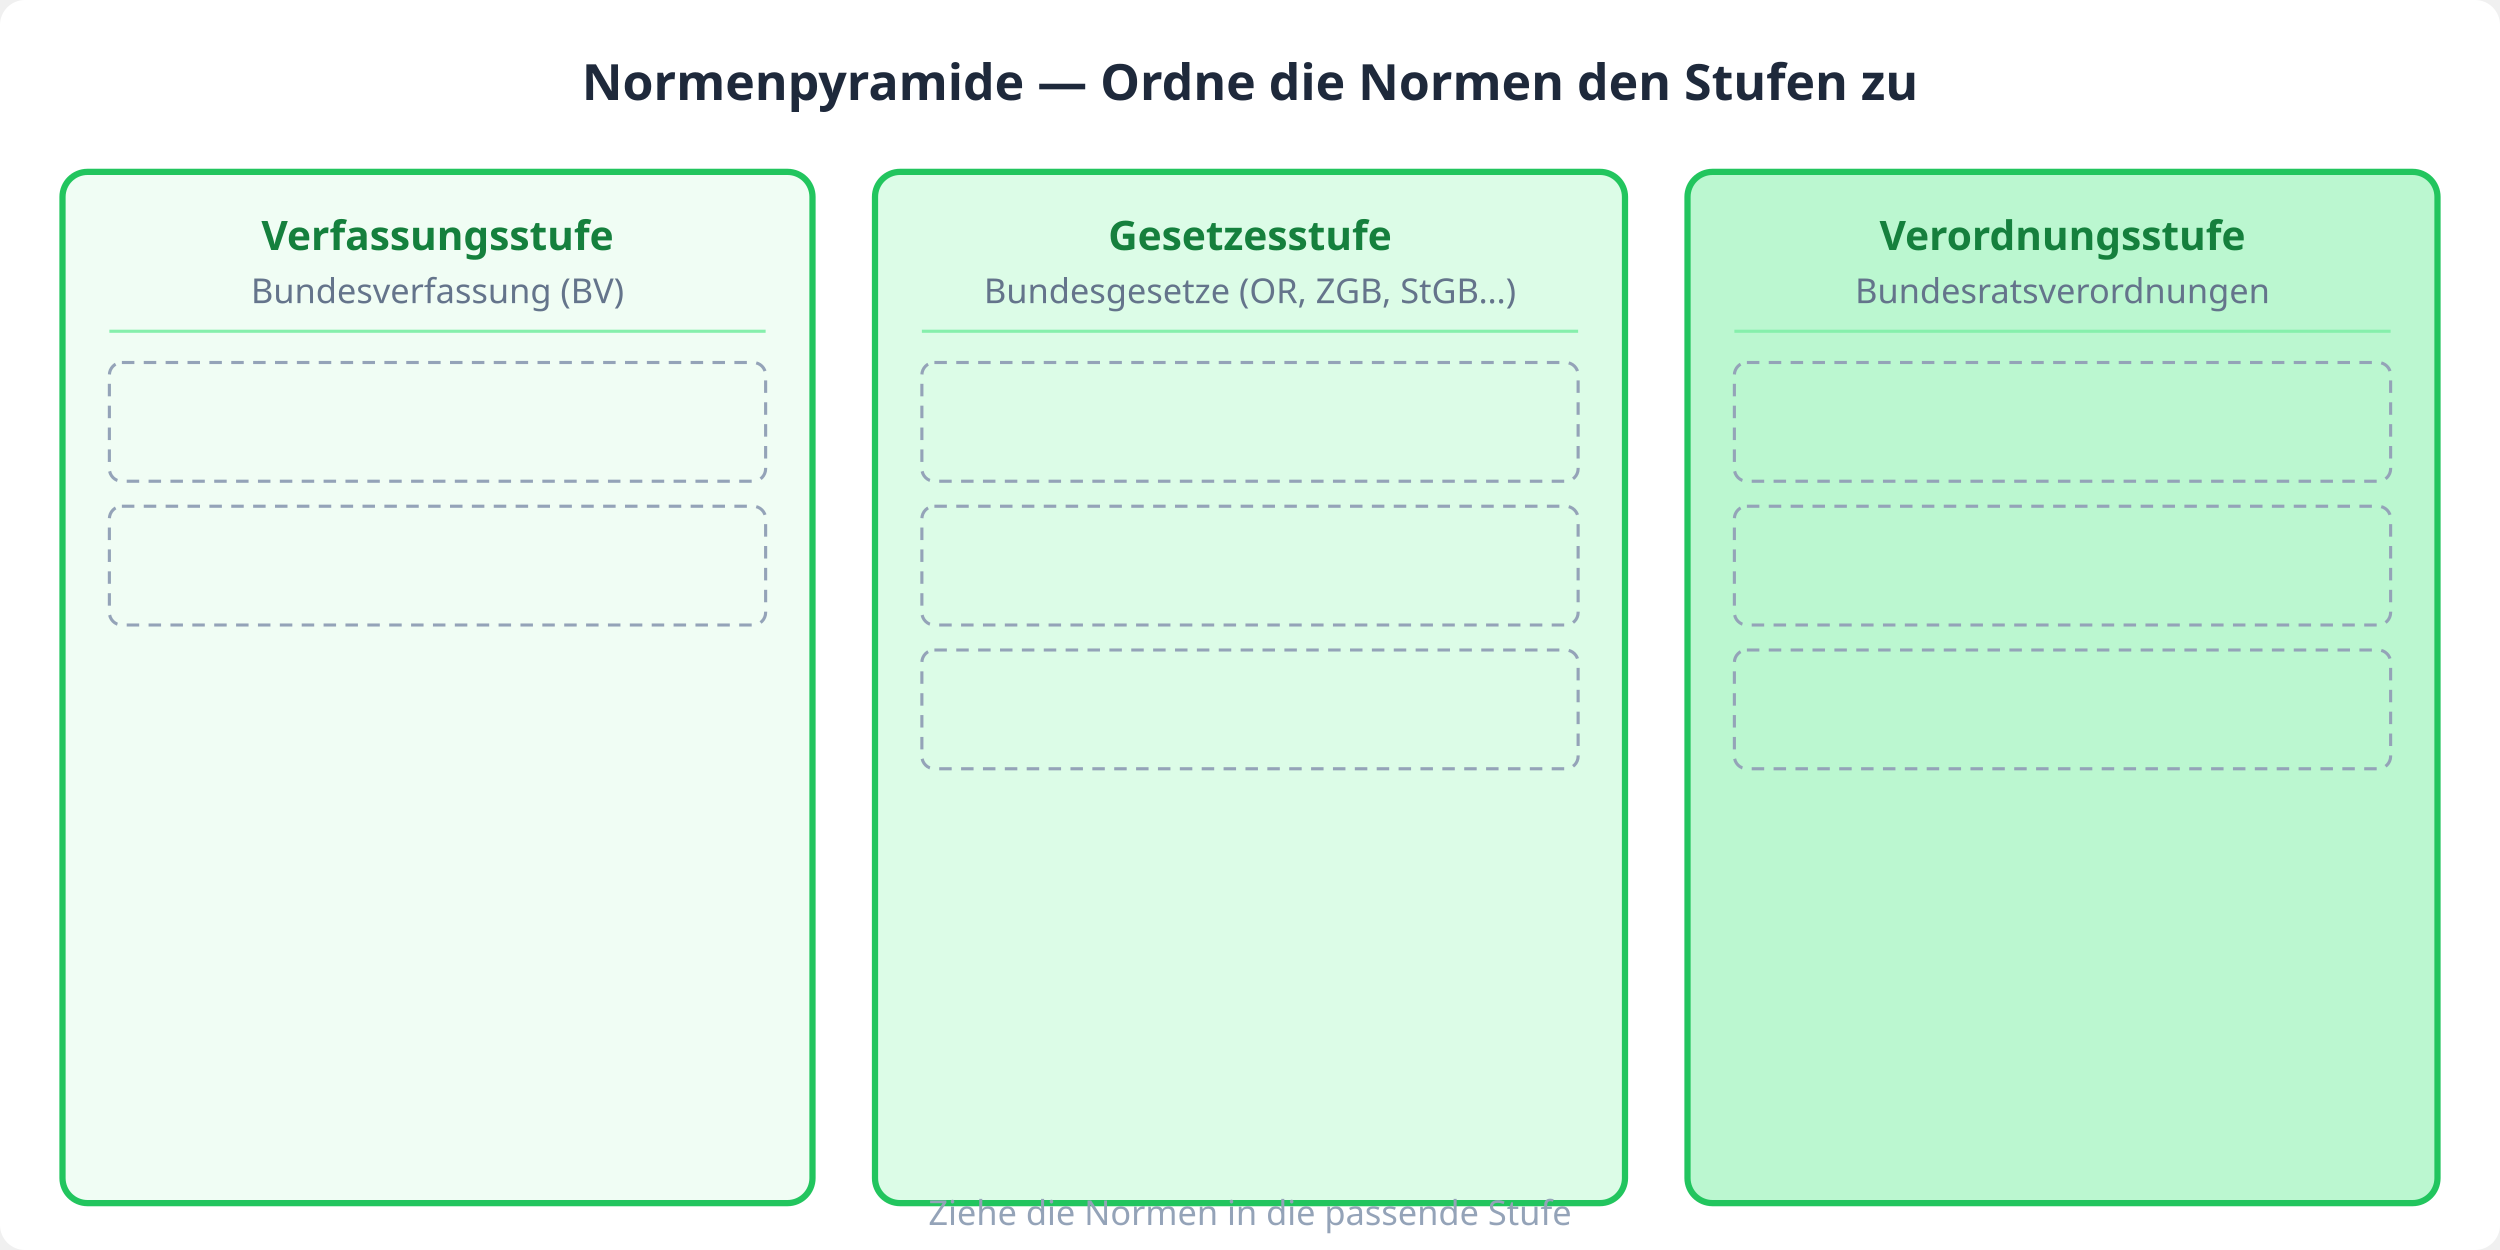
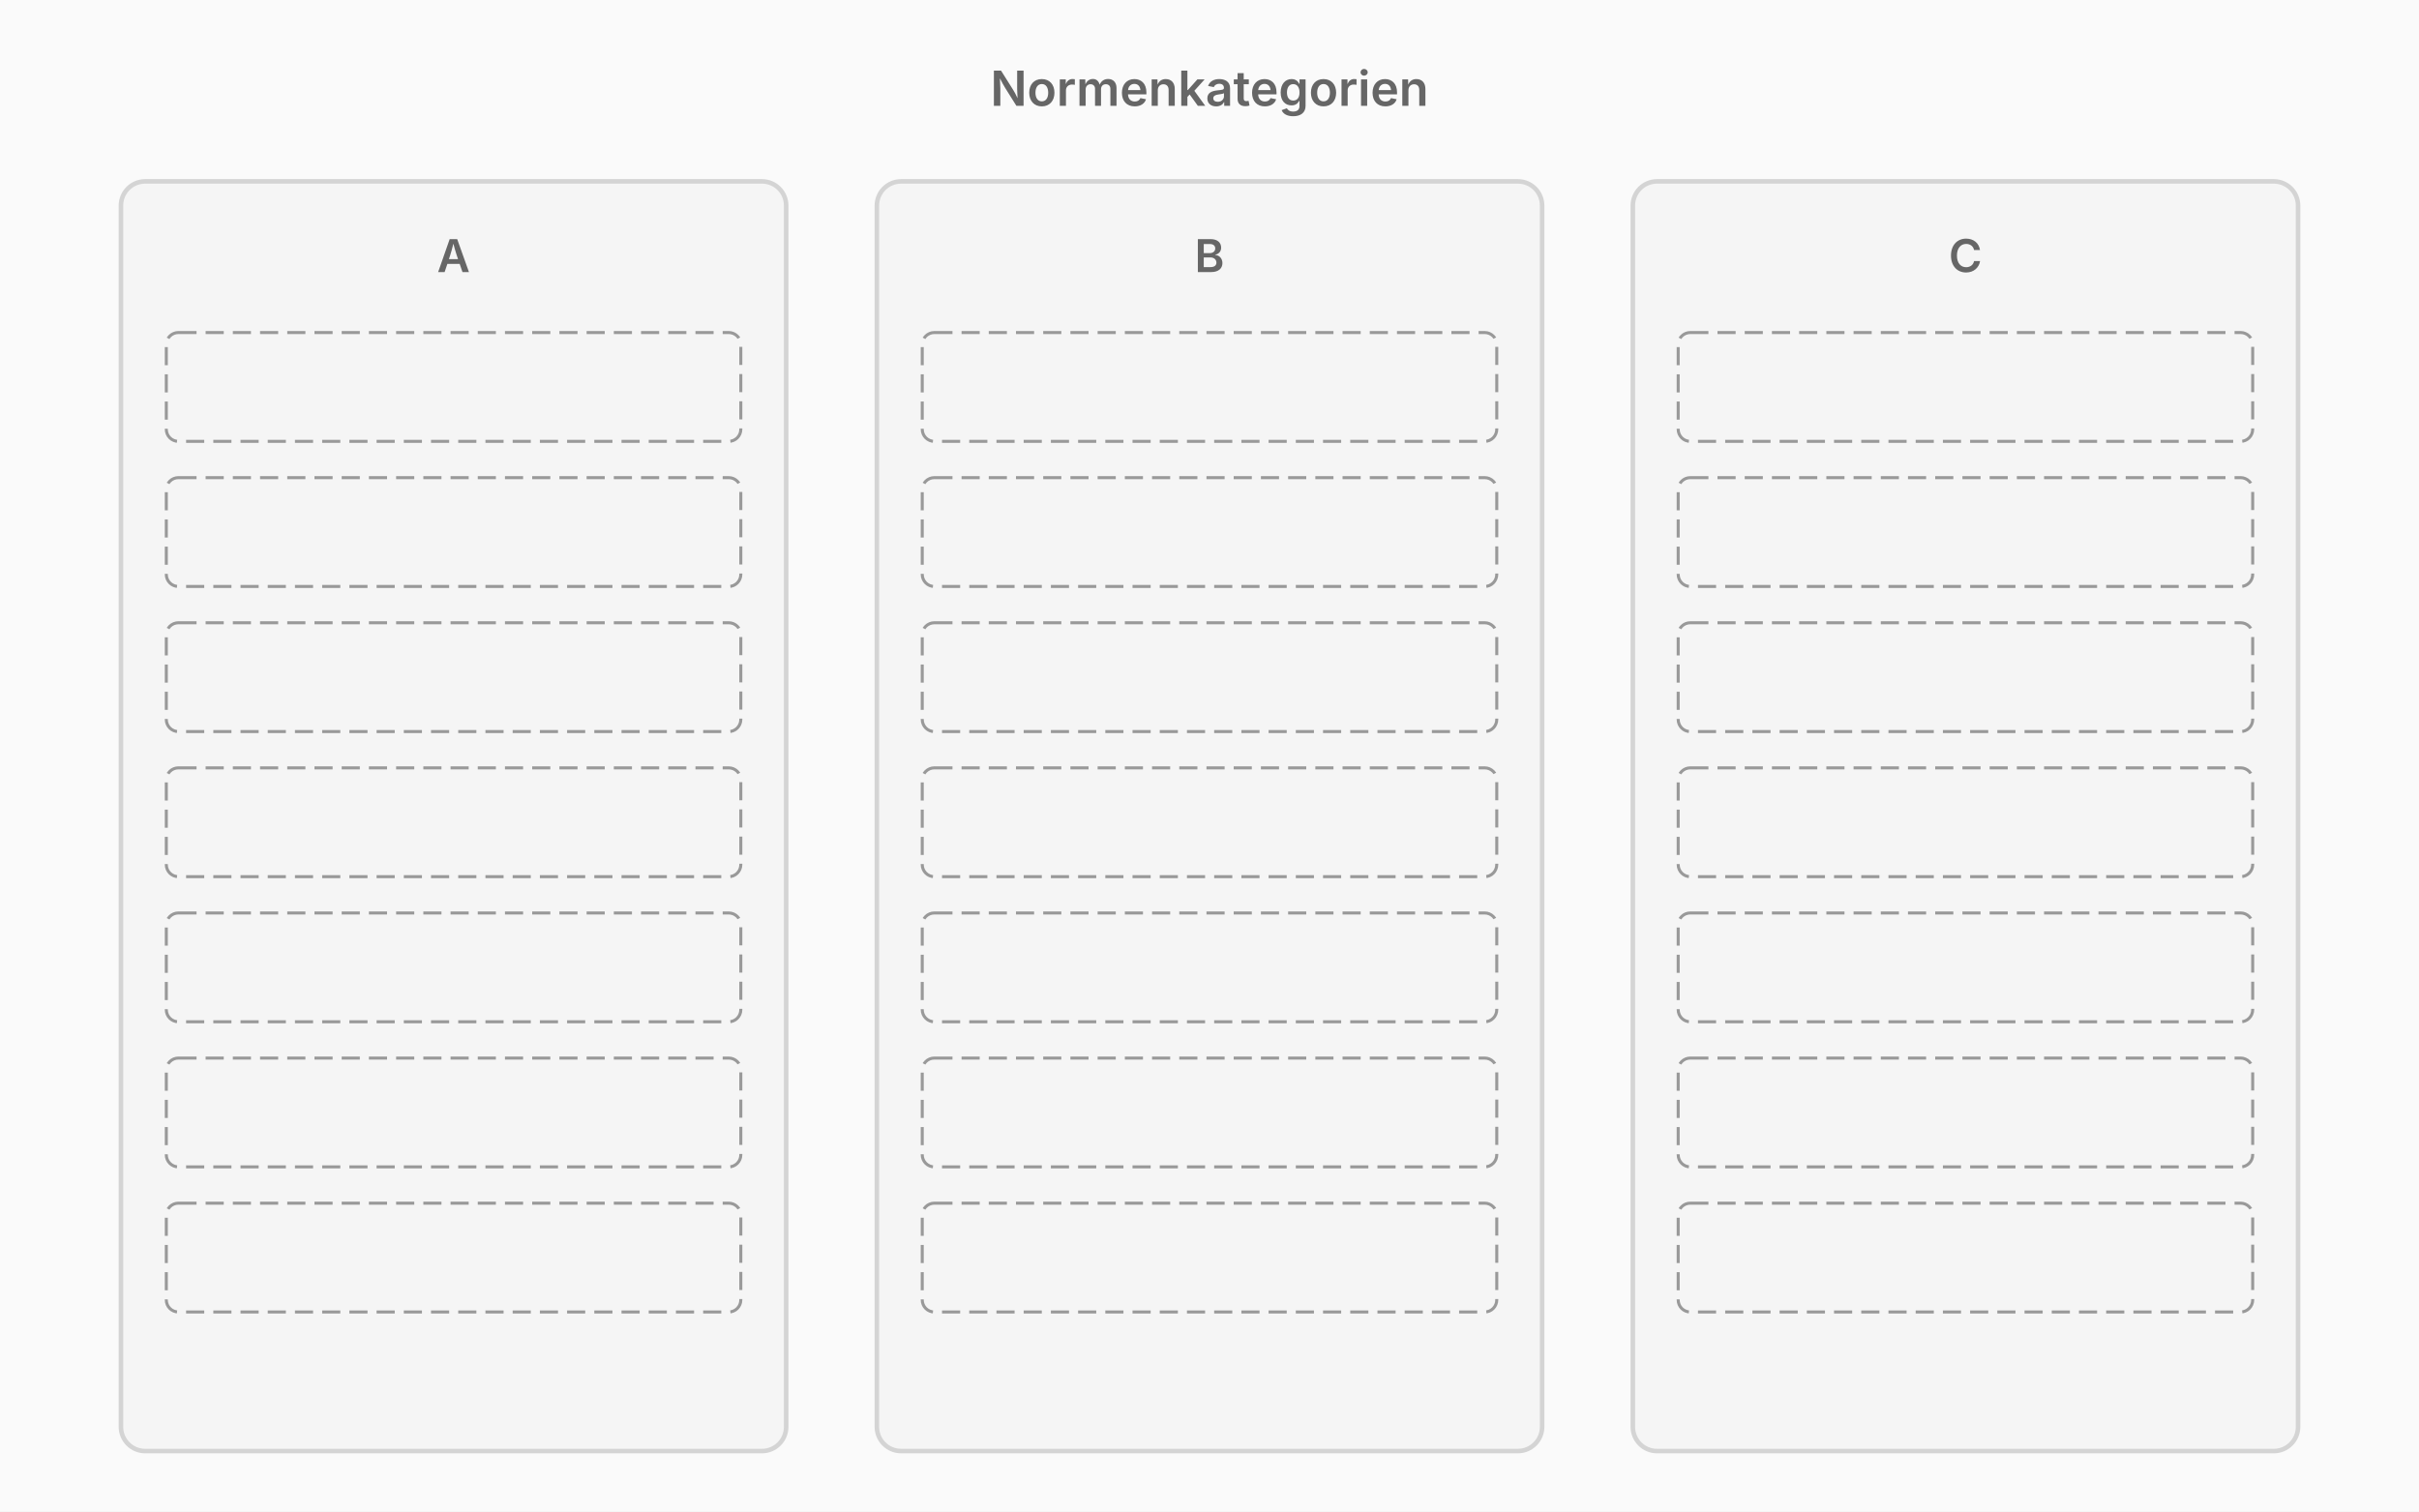
- <svg xmlns="http://www.w3.org/2000/svg" viewBox="0 0 800 400" width="800" height="400">
-   <rect width="800" height="400" fill="#ffffff" rx="8" />
-   <text x="400" y="32" text-anchor="middle" font-family="'DM Sans',system-ui,sans-serif" font-size="16" font-weight="700" fill="#1e293b">Normenpyramide — Ordne die Normen den Stufen zu</text>
-   <rect x="20" y="55" width="240" height="330" rx="8" fill="#f0fdf4" stroke="#22c55e" stroke-width="2" />
-   <text x="140" y="80" text-anchor="middle" font-family="'DM Sans',system-ui,sans-serif" font-size="13" font-weight="700" fill="#15803d">Verfassungsstufe</text>
-   <text x="140" y="97" text-anchor="middle" font-family="'DM Sans',system-ui,sans-serif" font-size="11" fill="#64748b">Bundesverfassung (BV)</text>
-   <line x1="35" y1="106" x2="245" y2="106" stroke="#86efac" stroke-width="1" />
-   <rect x="35" y="116" width="210" height="38" rx="4" fill="none" stroke="#94a3b8" stroke-width="1" stroke-dasharray="4,3" />
-   <rect x="35" y="162" width="210" height="38" rx="4" fill="none" stroke="#94a3b8" stroke-width="1" stroke-dasharray="4,3" />
-   <rect x="280" y="55" width="240" height="330" rx="8" fill="#dcfce7" stroke="#22c55e" stroke-width="2" />
-   <text x="400" y="80" text-anchor="middle" font-family="'DM Sans',system-ui,sans-serif" font-size="13" font-weight="700" fill="#15803d">Gesetzesstufe</text>
-   <text x="400" y="97" text-anchor="middle" font-family="'DM Sans',system-ui,sans-serif" font-size="11" fill="#64748b">Bundesgesetze (OR, ZGB, StGB…)</text>
-   <line x1="295" y1="106" x2="505" y2="106" stroke="#86efac" stroke-width="1" />
-   <rect x="295" y="116" width="210" height="38" rx="4" fill="none" stroke="#94a3b8" stroke-width="1" stroke-dasharray="4,3" />
-   <rect x="295" y="162" width="210" height="38" rx="4" fill="none" stroke="#94a3b8" stroke-width="1" stroke-dasharray="4,3" />
-   <rect x="295" y="208" width="210" height="38" rx="4" fill="none" stroke="#94a3b8" stroke-width="1" stroke-dasharray="4,3" />
-   <rect x="540" y="55" width="240" height="330" rx="8" fill="#bbf7d0" stroke="#22c55e" stroke-width="2" />
-   <text x="660" y="80" text-anchor="middle" font-family="'DM Sans',system-ui,sans-serif" font-size="13" font-weight="700" fill="#15803d">Verordnungsstufe</text>
-   <text x="660" y="97" text-anchor="middle" font-family="'DM Sans',system-ui,sans-serif" font-size="11" fill="#64748b">Bundesratsverordnungen</text>
-   <line x1="555" y1="106" x2="765" y2="106" stroke="#86efac" stroke-width="1" />
-   <rect x="555" y="116" width="210" height="38" rx="4" fill="none" stroke="#94a3b8" stroke-width="1" stroke-dasharray="4,3" />
-   <rect x="555" y="162" width="210" height="38" rx="4" fill="none" stroke="#94a3b8" stroke-width="1" stroke-dasharray="4,3" />
-   <rect x="555" y="208" width="210" height="38" rx="4" fill="none" stroke="#94a3b8" stroke-width="1" stroke-dasharray="4,3" />
-   <text x="400" y="392" text-anchor="middle" font-family="'DM Sans',system-ui,sans-serif" font-size="11" fill="#94a3b8">Ziehe die Normen in die passende Stufe</text>
+ <svg xmlns="http://www.w3.org/2000/svg" viewBox="0 0 800 500" font-family="system-ui, -apple-system, sans-serif">
+   <rect width="800" height="500" fill="#fafafa" />
+   <text x="400" y="35" text-anchor="middle" font-size="16" fill="#666" font-weight="600">Normenkategorien</text>
+   <rect x="40" y="60" width="220" height="420" rx="8" fill="#f5f5f5" stroke="#d4d4d4" stroke-width="1.5" />
+   <text x="150" y="90" text-anchor="middle" font-size="15" fill="#666" font-weight="600">A</text>
+   <rect x="55" y="110" width="190" height="36" rx="4" fill="none" stroke="#999" stroke-width="1" stroke-dasharray="6 3" />
+   <rect x="55" y="158" width="190" height="36" rx="4" fill="none" stroke="#999" stroke-width="1" stroke-dasharray="6 3" />
+   <rect x="55" y="206" width="190" height="36" rx="4" fill="none" stroke="#999" stroke-width="1" stroke-dasharray="6 3" />
+   <rect x="55" y="254" width="190" height="36" rx="4" fill="none" stroke="#999" stroke-width="1" stroke-dasharray="6 3" />
+   <rect x="55" y="302" width="190" height="36" rx="4" fill="none" stroke="#999" stroke-width="1" stroke-dasharray="6 3" />
+   <rect x="55" y="350" width="190" height="36" rx="4" fill="none" stroke="#999" stroke-width="1" stroke-dasharray="6 3" />
+   <rect x="55" y="398" width="190" height="36" rx="4" fill="none" stroke="#999" stroke-width="1" stroke-dasharray="6 3" />
+   <rect x="55" y="440" width="190" height="30" rx="4" fill="none" stroke="#999" stroke-width="1" stroke-dasharray="6 3" opacity="0" />
+   <rect x="290" y="60" width="220" height="420" rx="8" fill="#f5f5f5" stroke="#d4d4d4" stroke-width="1.5" />
+   <text x="400" y="90" text-anchor="middle" font-size="15" fill="#666" font-weight="600">B</text>
+   <rect x="305" y="110" width="190" height="36" rx="4" fill="none" stroke="#999" stroke-width="1" stroke-dasharray="6 3" />
+   <rect x="305" y="158" width="190" height="36" rx="4" fill="none" stroke="#999" stroke-width="1" stroke-dasharray="6 3" />
+   <rect x="305" y="206" width="190" height="36" rx="4" fill="none" stroke="#999" stroke-width="1" stroke-dasharray="6 3" />
+   <rect x="305" y="254" width="190" height="36" rx="4" fill="none" stroke="#999" stroke-width="1" stroke-dasharray="6 3" />
+   <rect x="305" y="302" width="190" height="36" rx="4" fill="none" stroke="#999" stroke-width="1" stroke-dasharray="6 3" />
+   <rect x="305" y="350" width="190" height="36" rx="4" fill="none" stroke="#999" stroke-width="1" stroke-dasharray="6 3" />
+   <rect x="305" y="398" width="190" height="36" rx="4" fill="none" stroke="#999" stroke-width="1" stroke-dasharray="6 3" />
+   <rect x="540" y="60" width="220" height="420" rx="8" fill="#f5f5f5" stroke="#d4d4d4" stroke-width="1.5" />
+   <text x="650" y="90" text-anchor="middle" font-size="15" fill="#666" font-weight="600">C</text>
+   <rect x="555" y="110" width="190" height="36" rx="4" fill="none" stroke="#999" stroke-width="1" stroke-dasharray="6 3" />
+   <rect x="555" y="158" width="190" height="36" rx="4" fill="none" stroke="#999" stroke-width="1" stroke-dasharray="6 3" />
+   <rect x="555" y="206" width="190" height="36" rx="4" fill="none" stroke="#999" stroke-width="1" stroke-dasharray="6 3" />
+   <rect x="555" y="254" width="190" height="36" rx="4" fill="none" stroke="#999" stroke-width="1" stroke-dasharray="6 3" />
+   <rect x="555" y="302" width="190" height="36" rx="4" fill="none" stroke="#999" stroke-width="1" stroke-dasharray="6 3" />
+   <rect x="555" y="350" width="190" height="36" rx="4" fill="none" stroke="#999" stroke-width="1" stroke-dasharray="6 3" />
+   <rect x="555" y="398" width="190" height="36" rx="4" fill="none" stroke="#999" stroke-width="1" stroke-dasharray="6 3" />
</svg>
